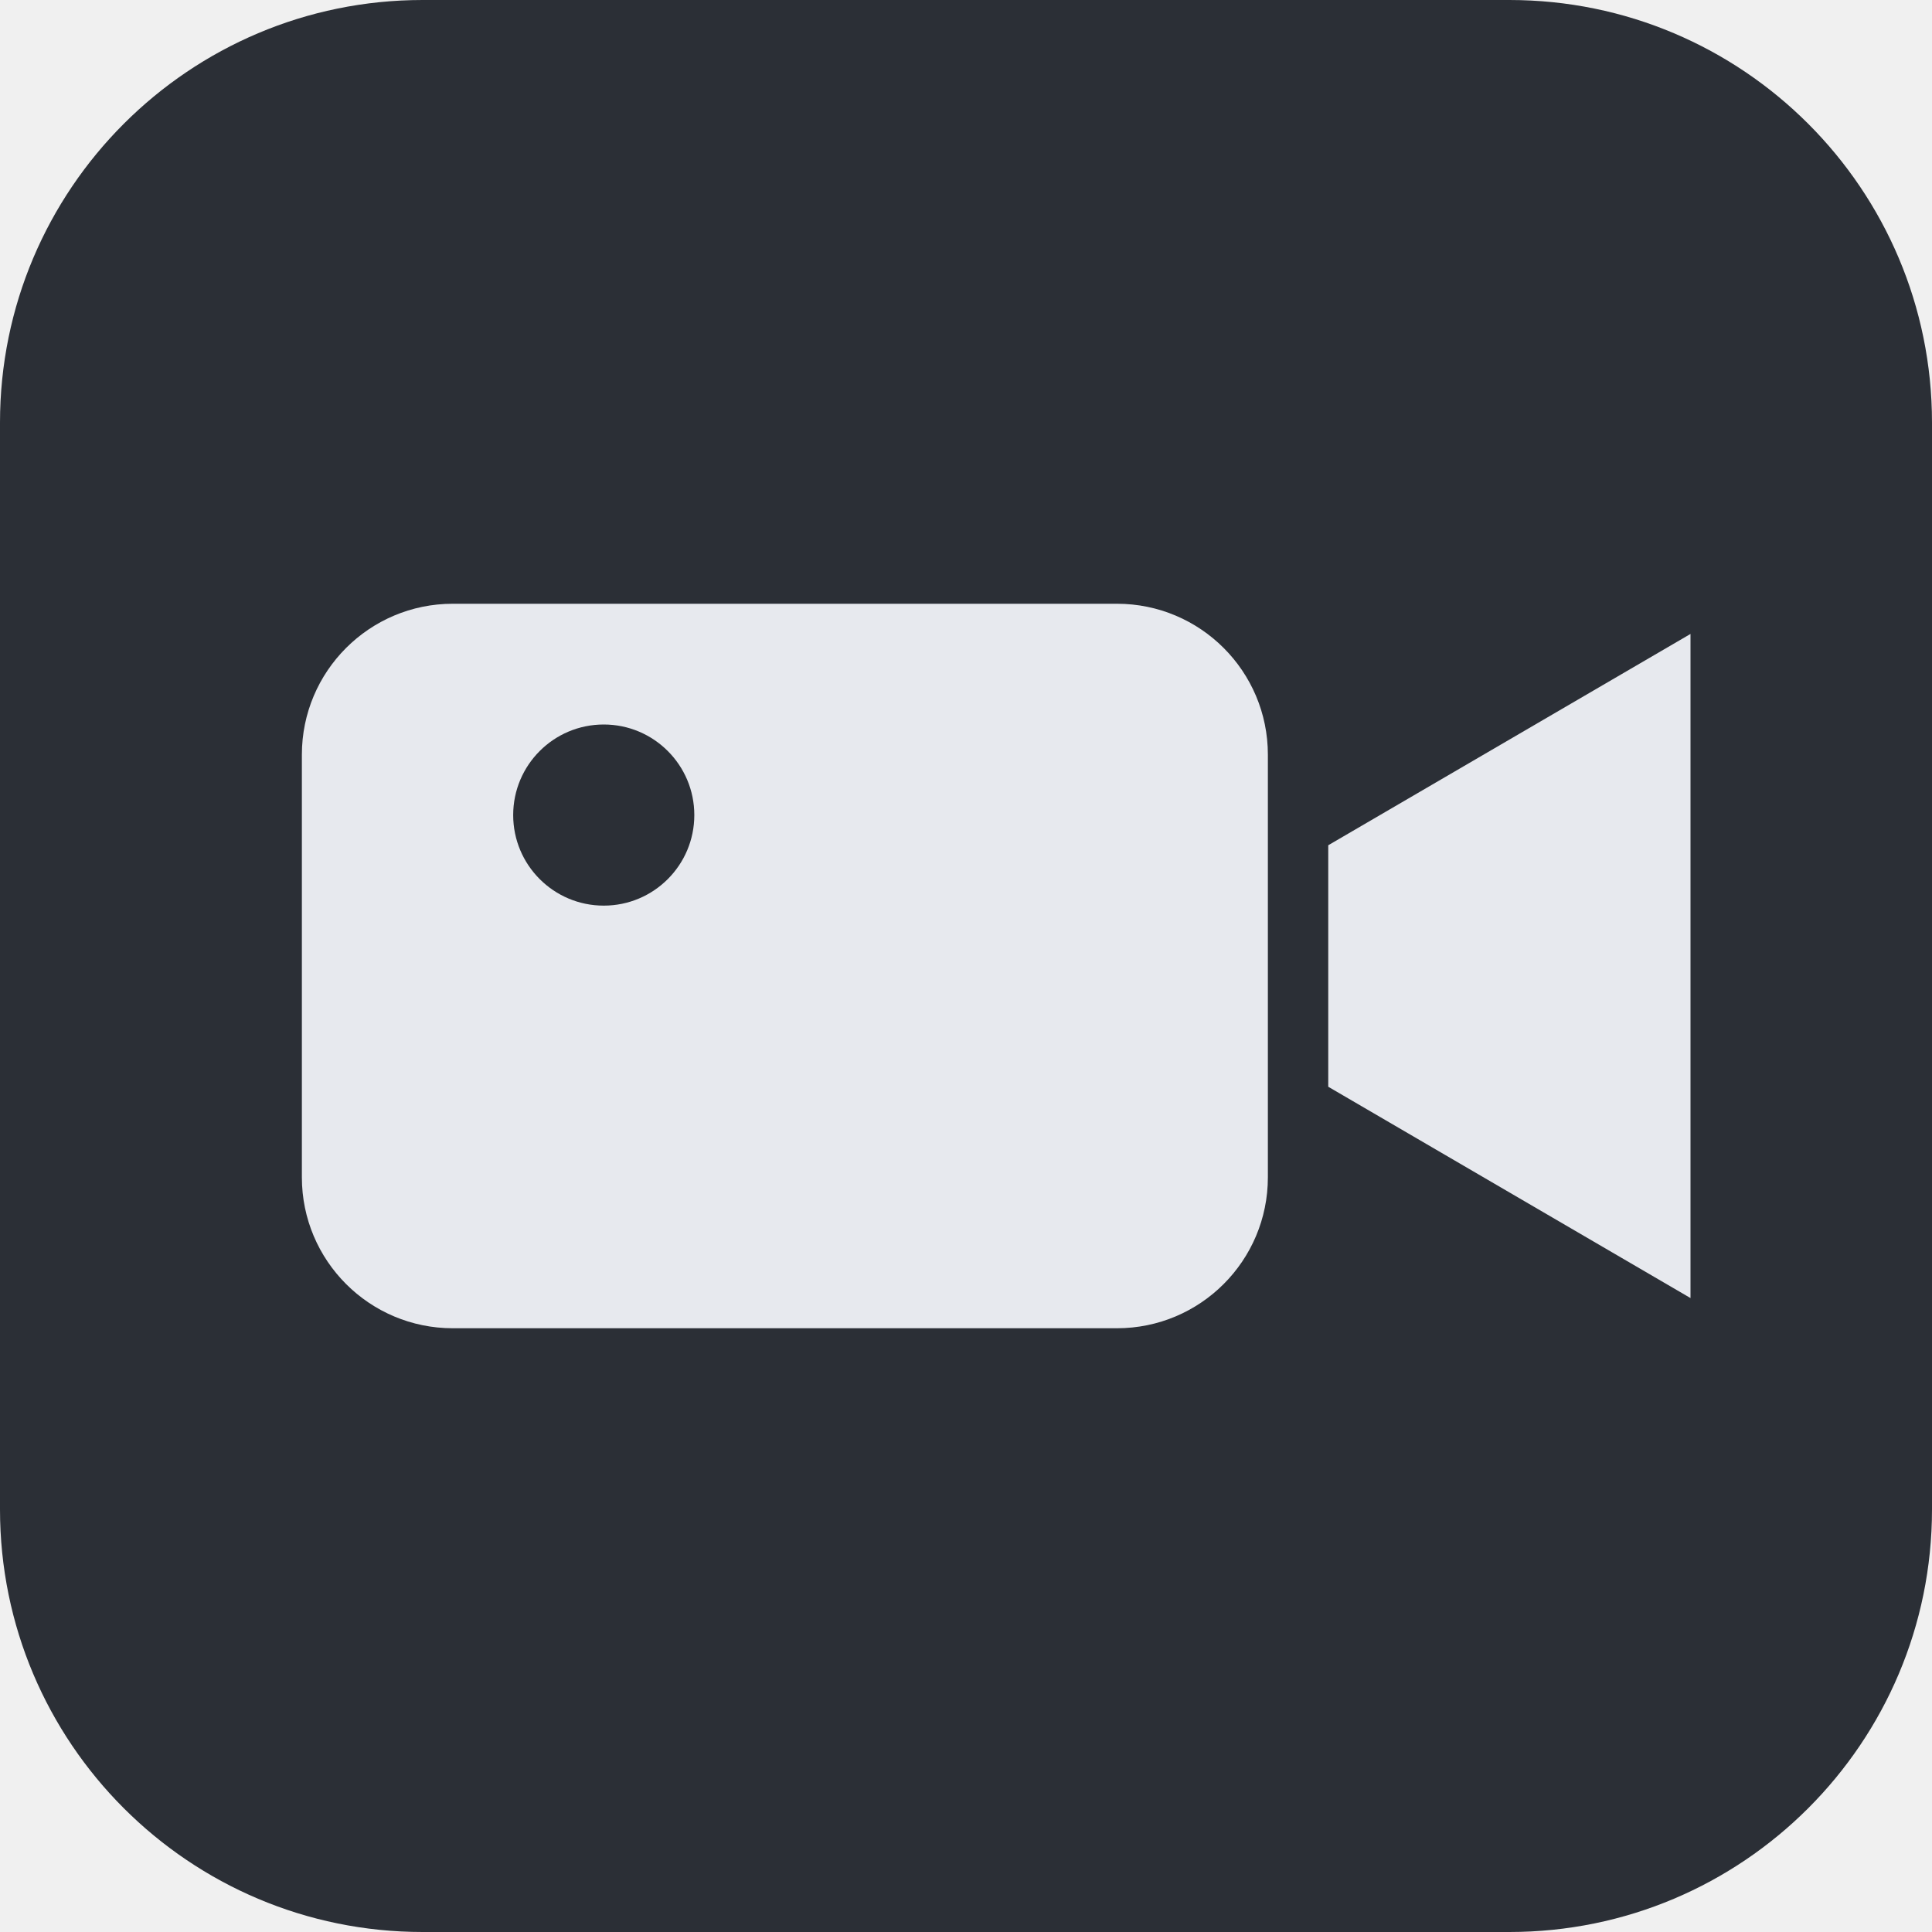
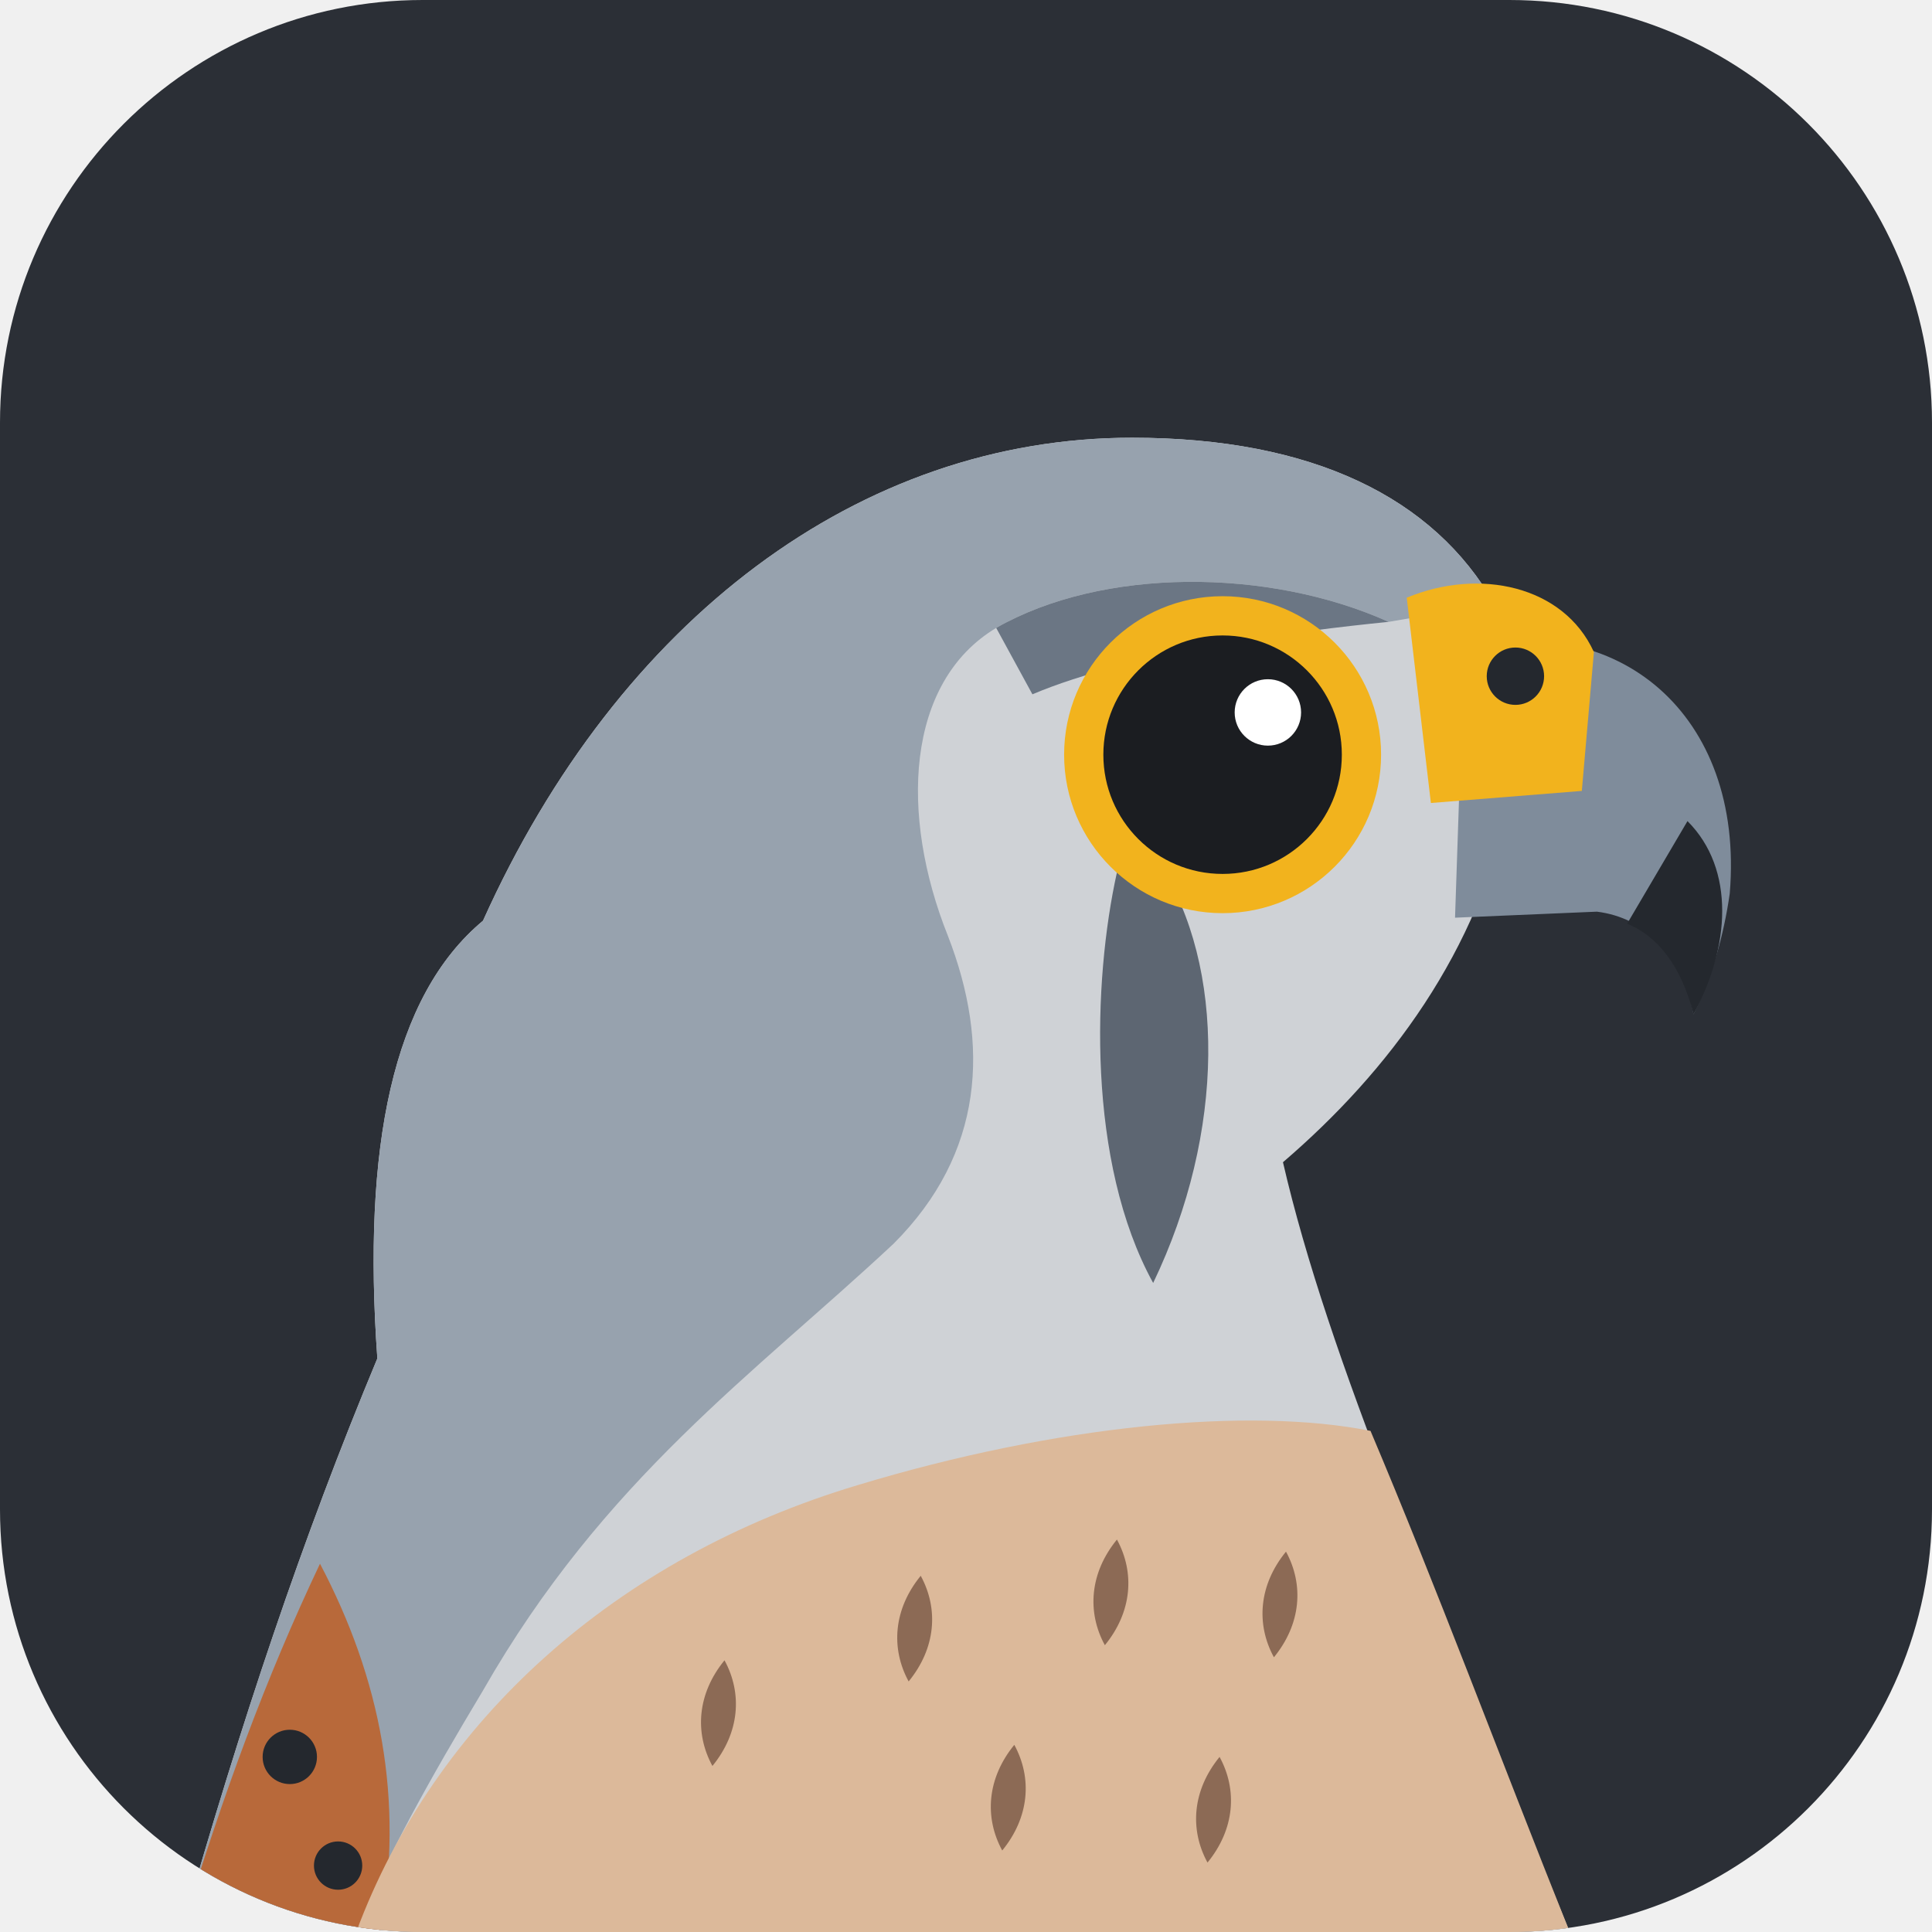
<svg xmlns="http://www.w3.org/2000/svg" viewBox="0 0 64 64">
+   <defs>
+     <clipPath id="tile">
+       <rect width="64" height="64" rx="14" />
+     </clipPath>
+   </defs>
  <rect width="64" height="64" rx="14" fill="#2b2f36" />
-   <rect x="10" y="20" width="32" height="24" rx="5" fill="#e7e9ee" />
-   <path d="M44 28 L56 21 V43 L44 36 Z" fill="#e7e9ee" />
-   <circle cx="20" cy="27" r="3" fill="#2b2f36" />
+   <g clip-path="url(#tile)">
+     <path fill="#cfd2d6" d="M6 64 C8 57 10 51 12.5 45 C12 38 13 33 16 30.5 C20.5 20.5 28.5 14.5 37.5 14.5 C43.5 14.5 47.5 16.5 49.5 20 L50 26.5 C49 31.5 46 35.5 42.5 38.5 C44 45 47.5 53 52 64 Z" />
+     <path fill="#97a2ae" d="M6 64 C8 57 10 51 12.5 45 C12 38 13 33 16 30.5 C20.5 20.5 28.5 14.5 37.5 14.5 C43.5 14.5 47.5 16.5 49.5 20 L46 20.6 C42 18.8 36.5 18.8 33 20.8 C30 22.6 29.8 27 31.4 31 C32.8 34.6 32.6 38.2 29.6 41.2 C25 45.5 20 49 16 56 C14.2 59 12.8 61.5 11.8 64 Z" />
+     <path fill="#b8693a" d="M6 64 C7.4 59.4 8.8 55.6 10.6 51.8 C12.6 55.6 13.4 59.6 12.6 64 Z" />
+     <circle cx="9.6" cy="58.2" r="0.9" fill="#24282e" />
+     <circle cx="11.2" cy="61.8" r="0.8" fill="#24282e" />
+     <path fill="#dcb99a" d="M11.8 64 C14.4 57 20.4 51.6 28.4 49.2 C35 47.2 41.4 46.6 45.4 47.4 C47.6 52.6 49.6 58 52 64 Z" />
+     <g fill="#8c6a55">
+       <path d="M24 55 c0.6 1.1 0.5 2.4 -0.4 3.5 c-0.6 -1.1 -0.5 -2.4 0.4 -3.5 Z" />
+       <path d="M30.5 52.2 c0.6 1.1 0.5 2.4 -0.4 3.5 c-0.6 -1.1 -0.5 -2.4 0.4 -3.5 Z" />
+       <path d="M37 51 c0.6 1.1 0.5 2.4 -0.4 3.5 c-0.6 -1.1 -0.5 -2.4 0.4 -3.5 Z" />
+       <path d="M42.6 51.4 c0.6 1.1 0.5 2.4 -0.4 3.5 c-0.6 -1.1 -0.5 -2.4 0.4 -3.5 Z" />
+       <path d="M33.6 57.8 c0.6 1.1 0.5 2.4 -0.4 3.5 c-0.6 -1.1 -0.5 -2.4 0.4 -3.5 Z" />
+       <path d="M40.4 58.2 c0.6 1.1 0.5 2.4 -0.4 3.5 c-0.6 -1.1 -0.5 -2.4 0.4 -3.5 Z" />
+     </g>
+     <path fill="#6b7684" d="M33 20.8 C36.5 18.8 42 18.8 46 20.6 C43 20.9 37.5 21.6 34.2 23 Z" />
+     <path fill="#5d6672" d="M38.4 28.6 C40.6 32 40.6 37.5 38.2 42.5 C36 38.5 36.2 32.5 37 28.9 Z" />
+     <circle cx="40.5" cy="25" r="4.6" fill="#1b1d21" stroke="#f2b31d" stroke-width="1.3" />
+     <circle cx="42" cy="23.6" r="1.1" fill="#ffffff" />
+     <path fill="#7f8c9b" d="M48.5 21.5 C53.5 20.2 57.8 23.6 57.3 29.6 C57.1 31 56.7 32.4 56.1 33.6 C55.7 31.6 54.5 30.4 52.9 30.2 L48.2 30.4 Z" />
+     <path fill="#24282e" d="M55.9 27.2 C57.5 28.8 57.3 31.4 56.1 33.6 C55.7 32 54.9 31 53.9 30.6 Z" />
+     <path fill="#f2b31d" d="M46.6 19.8 C49 18.8 51.8 19.4 52.8 21.6 L52.4 26.2 L47.4 26.6 Z" />
+     <circle cx="50.2" cy="22.4" r="0.95" fill="#24282e" />
+   </g>
</svg>
